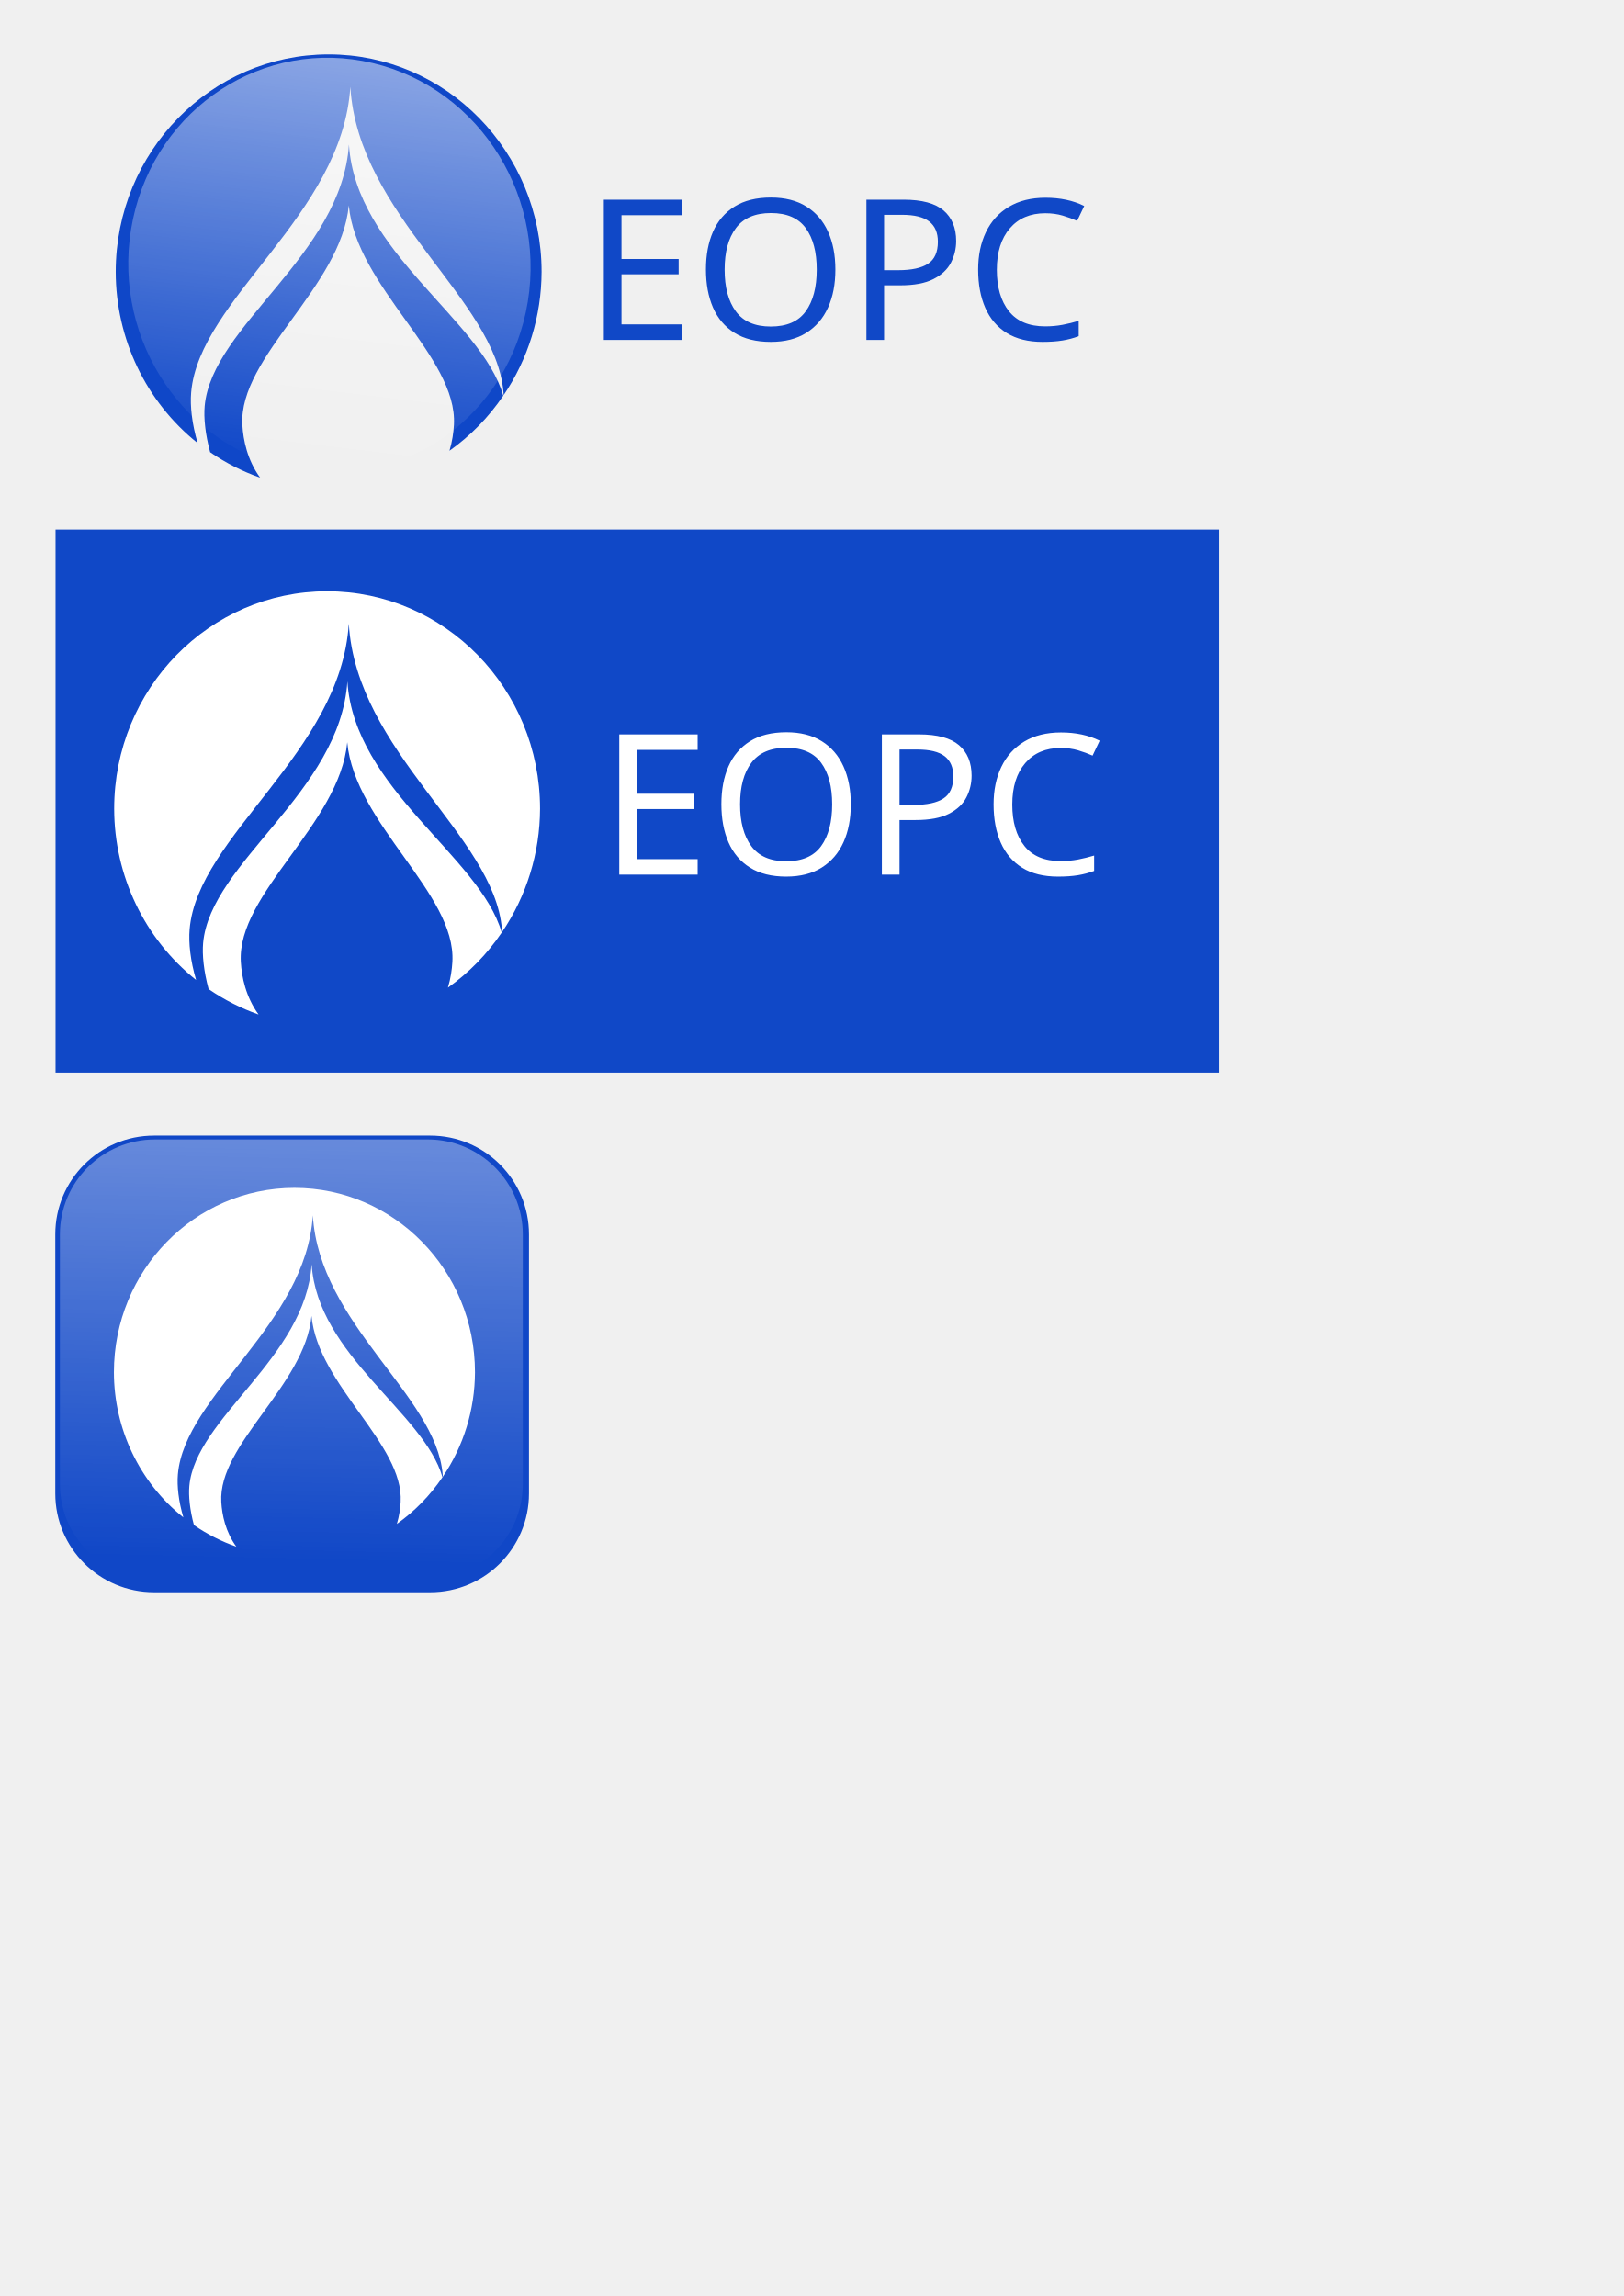
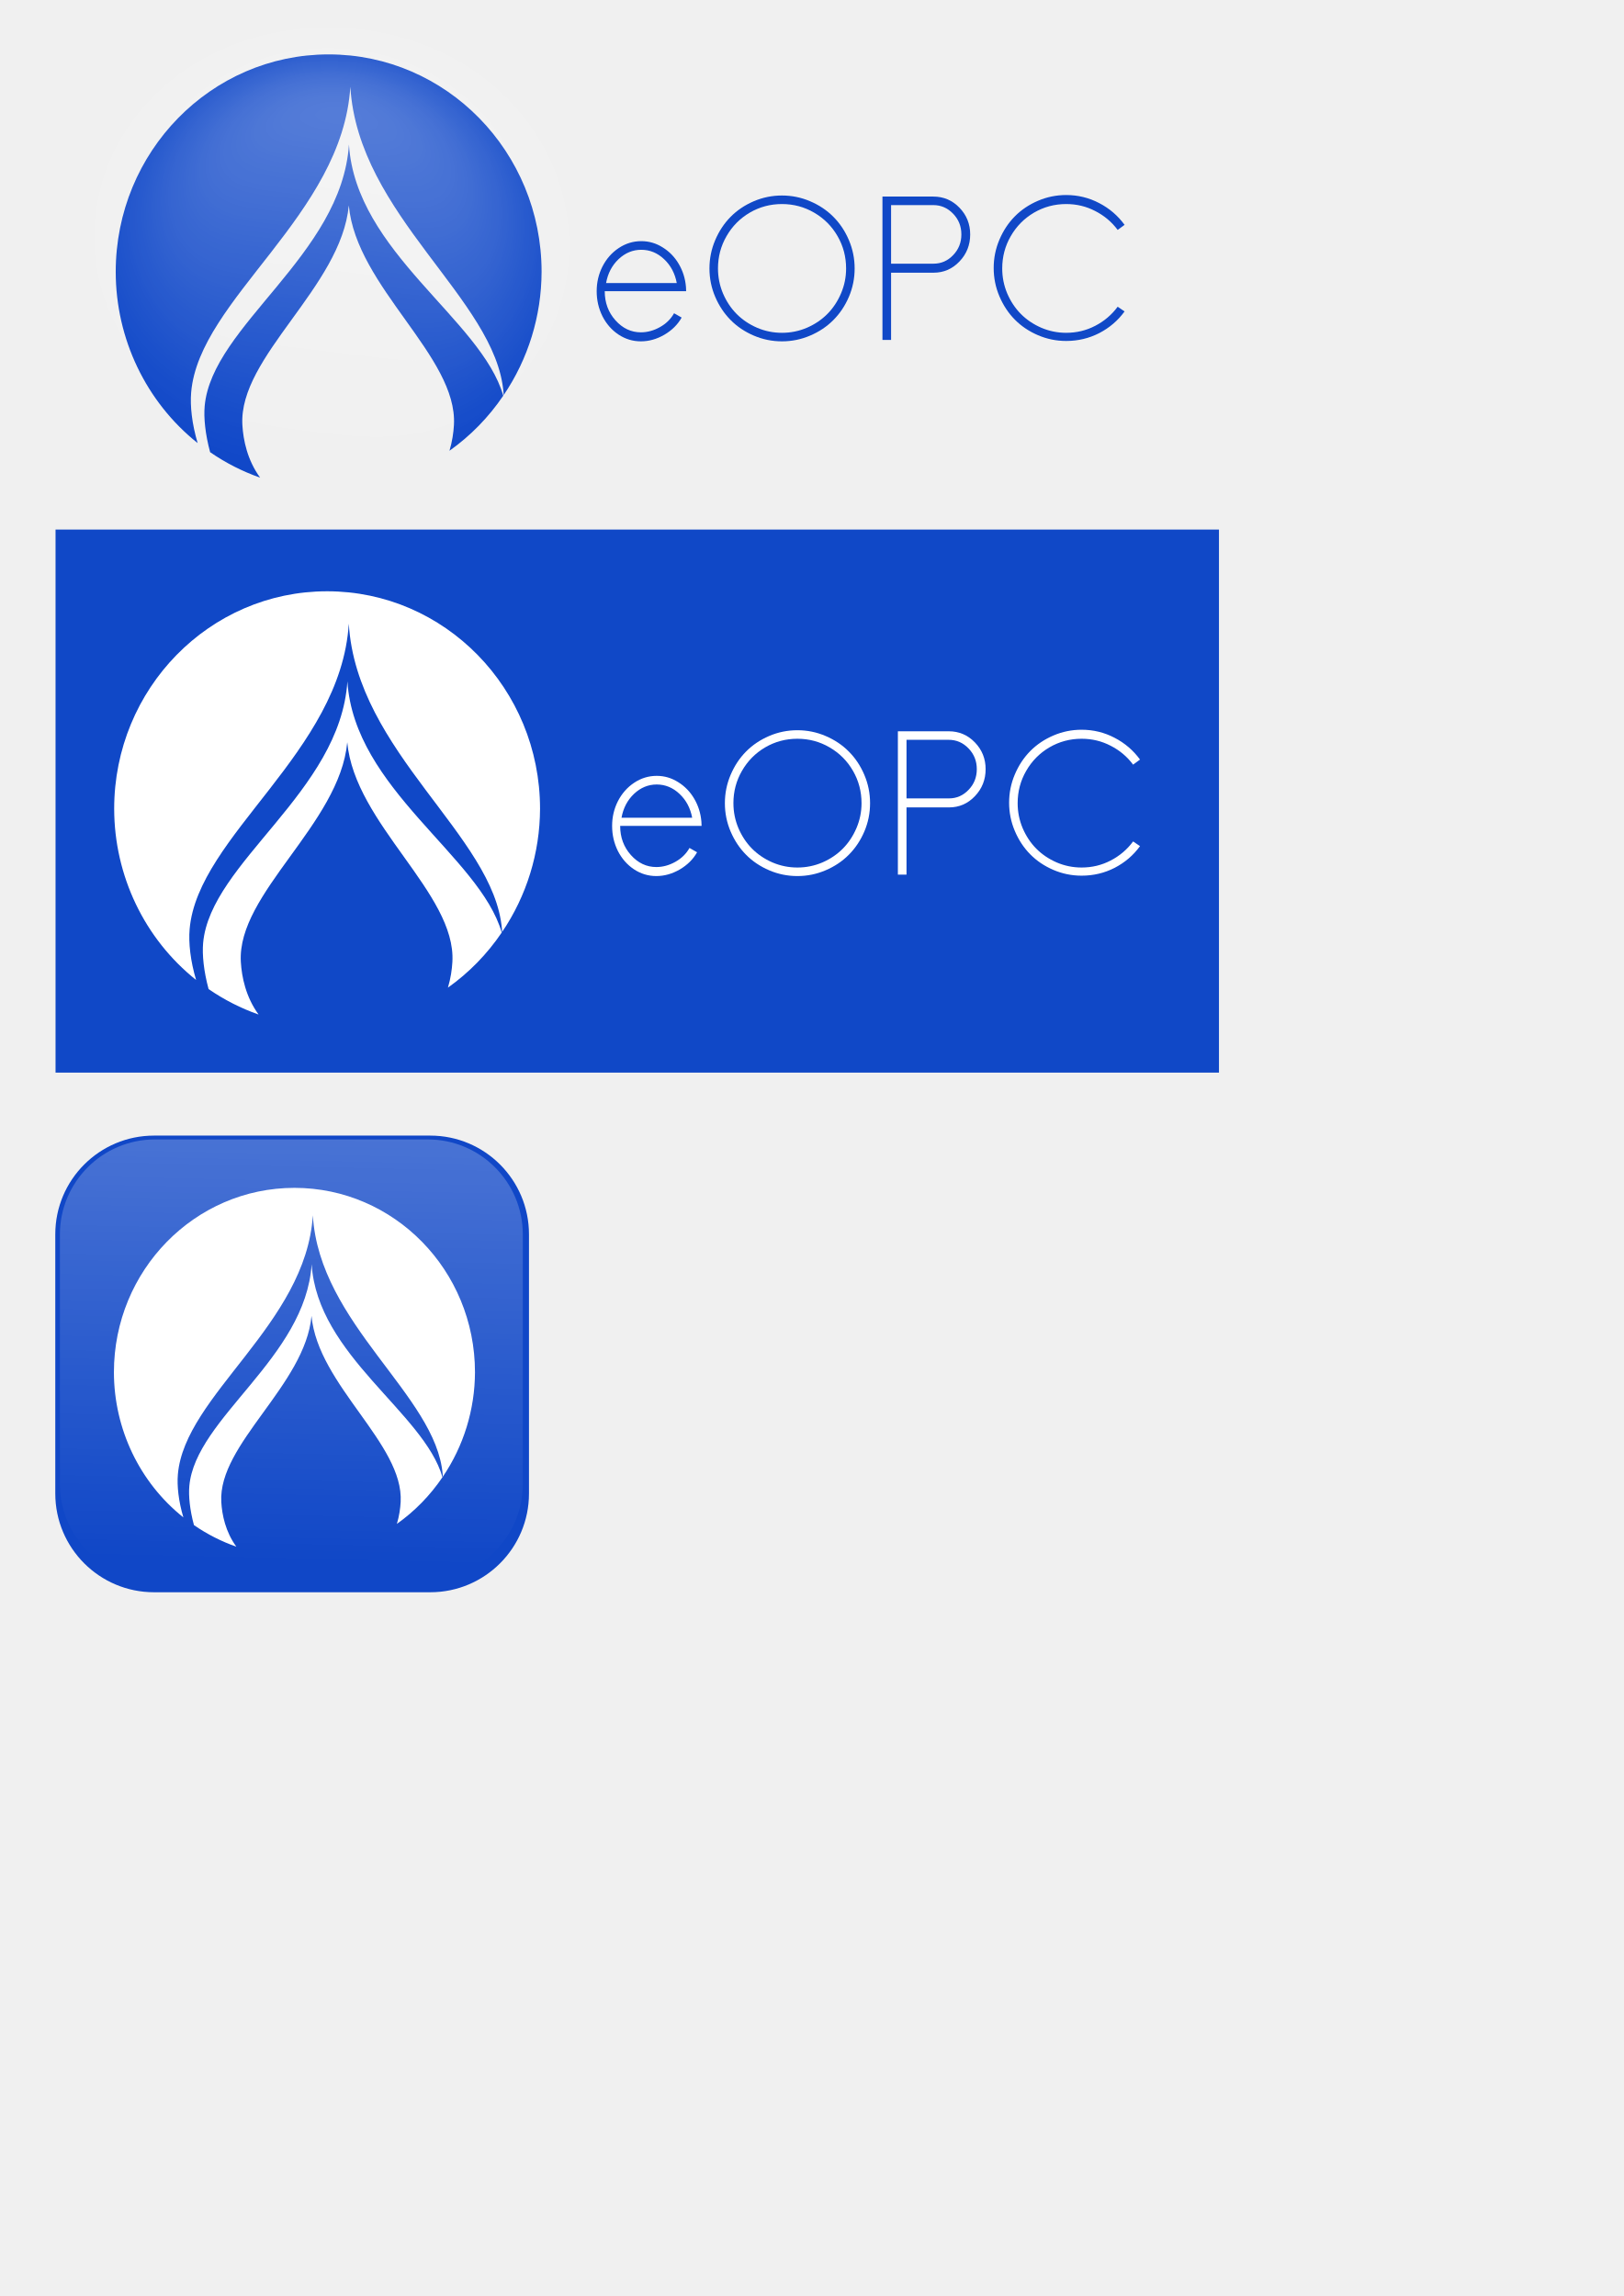
<svg xmlns="http://www.w3.org/2000/svg" xmlns:xlink="http://www.w3.org/1999/xlink" width="210mm" height="297mm" viewBox="0 0 744.094 1052.362" id="svg2" version="1.1">
  <defs id="defs4">
    <linearGradient id="linearGradient5671">
      <stop style="stop-color:#ffffff;stop-opacity:1;" offset="0" id="stop5673" />
      <stop style="stop-color:#ffffff;stop-opacity:0;" offset="1" id="stop5675" />
    </linearGradient>
    <linearGradient xlink:href="#linearGradient5671" id="linearGradient5677" x1="2.406" y1="347.634" x2="195.869" y2="326.871" gradientUnits="userSpaceOnUse" gradientTransform="matrix(0.9723485,0,0,0.9278893,-11.95805,-476.4124)" spreadMethod="pad" />
    <linearGradient xlink:href="#linearGradient5671" id="linearGradient5730" x1="156.271" y1="519.911" x2="150.614" y2="768.812" gradientUnits="userSpaceOnUse" gradientTransform="matrix(0.9771987,0,0,0.9628378,-15.3122,-24.63223)" />
+     <filter style="color-interpolation-filters:sRGB" id="filter4188" x="-0.217" width="1.434" y="-0.21" height="1.42">
+       <feGaussianBlur stdDeviation="16.679" id="feGaussianBlur4190" />
+     </filter>
  </defs>
  <g id="layer1">
    <path style="opacity:1;fill:#0f47c8;fill-opacity:1;stroke:none;stroke-width:0;stroke-miterlimit:4;stroke-dasharray:none;stroke-opacity:1" d="m 150.613,24.936 a 97.581,99.702 0 0 0 -97.58,99.701 97.581,99.702 0 0 0 37.537,78.447 c -2.606,-8.779 -3.498,-17.003 -2.967,-23.244 3.652,-42.88 69.292,-81.106 72.945,-140.07 3.533,58.961 66.671,97.189 70.184,140.072 0.034,0.409 0.047,0.846 0.068,1.271 A 97.581,99.702 0 0 0 248.195,124.637 97.581,99.702 0 0 0 150.613,24.936 Z m 9.297,41.287 C 156.599,116.996 97.107,149.198 93.797,186.122 c -0.48,5.355 0.265,12.896 2.502,21.141 A 97.581,99.702 0 0 0 119.205,218.928 c -5.864,-8.04 -7.736,-17.227 -8.131,-24.154 -1.789,-31.411 45.284,-63.103 48.77,-100.629 3.441,37.525 49.949,69.219 48.182,100.631 -0.197,3.509 -0.778,7.6 -2.045,11.826 a 97.581,99.702 0 0 0 24.648,-25.24 C 220.565,146.325 163.024,115.601 159.91,66.223 Z" id="path5656" />
-     <ellipse ry="92.512" rx="94.882" cy="-173.113" cx="83.612" id="ellipse5669" style="opacity:0.51;fill:url(#linearGradient5677);fill-opacity:1;stroke:none;stroke-opacity:1" transform="matrix(-0.2090186,0.9779117,-0.9730297,-0.23068,0,0)" />
-     <text xml:space="preserve" style="font-style:normal;font-weight:normal;font-size:40px;line-height:125%;font-family:sans-serif;letter-spacing:0px;word-spacing:0px;fill:#1048c7;fill-opacity:1;stroke:none;stroke-width:1px;stroke-linecap:butt;stroke-linejoin:miter;stroke-opacity:1" x="267.993" y="155.793" id="text5682">
-       <tspan id="tspan5684" x="267.993" y="155.793" style="font-style:normal;font-variant:normal;font-weight:normal;font-stretch:normal;font-size:90px;font-family:Sawasdee;-inkscape-font-specification:Sawasdee;fill:#1048c7;fill-opacity:1">EOPC</tspan>
-     </text>
+     <ellipse ry="92.512" rx="94.882" cy="-173.113" cx="83.612" id="ellipse5669" style="opacity:0.341;fill:url(#linearGradient5677);fill-opacity:1;stroke:none;stroke-opacity:1;filter:url(#filter4188)" transform="matrix(-0.2090186,0.9779117,-0.9730297,-0.23068,0,0)" />
+     <g style="font-style:normal;font-weight:normal;font-size:40px;line-height:125%;font-family:sans-serif;letter-spacing:0px;word-spacing:0px;fill:#1048c7;fill-opacity:1;stroke:none;stroke-width:1px;stroke-linecap:butt;stroke-linejoin:miter;stroke-opacity:1" id="text5682">
+       <path d="m 277.749,129.734 32.388,0 q -1.23,-6.636 -5.801,-10.942 -4.57,-4.307 -10.459,-4.307 -5.845,0 -10.415,4.307 -4.526,4.307 -5.713,10.942 z m 36.694,3.735 -37.31,0 q 0,7.866 4.922,13.359 4.922,5.493 11.646,5.493 4.438,0 8.701,-2.373 4.263,-2.373 6.504,-6.372 l 3.472,1.978 q -2.681,4.79 -7.91,7.866 -5.229,3.032 -10.767,3.032 -5.581,0 -10.283,-3.12 -4.658,-3.12 -7.339,-8.394 -2.637,-5.317 -2.637,-11.47 0,-6.108 2.681,-11.382 2.725,-5.273 7.427,-8.394 4.746,-3.164 10.327,-3.164 5.273,0 9.8,2.856 4.57,2.812 7.383,7.603 2.812,4.79 3.296,10.503 l 0.088,1.978 z" style="font-style:normal;font-variant:normal;font-weight:normal;font-stretch:normal;font-size:90px;font-family:Sawasdee;-inkscape-font-specification:Sawasdee;fill:#1048c7;fill-opacity:1" id="path4151" />
+       <path d="m 345.425,92.248 q 6.152,-2.637 12.92,-2.637 6.768,0 12.92,2.637 6.196,2.637 10.635,7.119 4.482,4.482 7.119,10.679 2.637,6.196 2.637,13.008 0,6.812 -2.637,13.008 -2.637,6.152 -7.119,10.635 -4.438,4.482 -10.635,7.119 -6.152,2.637 -12.92,2.637 -6.768,0 -12.92,-2.637 -6.152,-2.637 -10.591,-7.119 -4.438,-4.482 -7.075,-10.635 -2.637,-6.196 -2.637,-13.008 0,-6.812 2.637,-13.008 2.637,-6.196 7.075,-10.679 4.438,-4.482 10.591,-7.119 z m -16.392,30.806 q 0,5.977 2.285,11.426 2.329,5.449 6.24,9.404 3.911,3.955 9.36,6.328 5.449,2.329 11.426,2.329 6.021,0 11.47,-2.329 5.449,-2.373 9.36,-6.328 3.911,-3.955 6.24,-9.404 2.329,-5.449 2.329,-11.426 0,-8.042 -3.911,-14.81 -3.911,-6.812 -10.723,-10.767 -6.768,-3.955 -14.766,-3.955 -7.998,0 -14.766,3.955 -6.724,3.955 -10.635,10.767 -3.911,6.768 -3.911,14.81 z" style="font-style:normal;font-variant:normal;font-weight:normal;font-stretch:normal;font-size:90px;font-family:Sawasdee;-inkscape-font-specification:Sawasdee;fill:#1048c7;fill-opacity:1" id="path4153" />
+       <path d="m 404.4,155.793 0,-65.698 23.291,0 q 7.075,0 11.997,5.098 4.922,5.098 4.922,12.261 0,7.251 -4.922,12.393 -4.878,5.142 -11.865,5.142 l -19.468,0 0,30.806 -3.955,0 z m 3.955,-34.937 19.468,0 q 5.229,0 8.965,-3.911 3.779,-3.911 3.779,-9.492 0,-5.581 -3.779,-9.492 -3.779,-3.955 -9.097,-3.955 l -19.336,0 0,26.851 z" style="font-style:normal;font-variant:normal;font-weight:normal;font-stretch:normal;font-size:90px;font-family:Sawasdee;-inkscape-font-specification:Sawasdee;fill:#1048c7;fill-opacity:1" id="path4155" />
+       <path d="m 512.198,140.588 3.164,2.153 q -4.57,6.284 -11.602,9.932 -7.031,3.604 -15.161,3.604 -6.768,0 -12.92,-2.637 -6.152,-2.637 -10.591,-7.119 -4.438,-4.482 -7.075,-10.679 -2.637,-6.196 -2.637,-13.008 0,-6.812 2.637,-13.008 2.637,-6.196 7.075,-10.679 4.438,-4.482 10.591,-7.119 6.152,-2.637 12.92,-2.637 8.086,0 15.117,3.691 7.031,3.647 11.646,9.976 l -3.164,2.329 q -4.087,-5.493 -10.283,-8.657 -6.152,-3.208 -13.315,-3.208 -7.998,0 -14.766,3.955 -6.724,3.955 -10.635,10.767 -3.911,6.768 -3.911,14.81 0,5.977 2.285,11.426 2.329,5.449 6.24,9.404 3.911,3.955 9.36,6.328 5.449,2.329 11.426,2.329 7.163,0 13.315,-3.208 6.196,-3.208 10.283,-8.745 z" style="font-style:normal;font-variant:normal;font-weight:normal;font-stretch:normal;font-size:90px;font-family:Sawasdee;-inkscape-font-specification:Sawasdee;fill:#1048c7;fill-opacity:1" id="path4157" />
+     </g>
    <rect style="opacity:1;fill:#1048c7;fill-opacity:1;stroke:none;stroke-width:0;stroke-miterlimit:4;stroke-dasharray:none;stroke-opacity:1" id="rect5708" width="533.159" height="248.902" x="25.456" y="242.725" />
    <path id="path5702" d="m 149.906,271.009 a 97.581,99.702 0 0 0 -97.58,99.701 97.581,99.702 0 0 0 37.537,78.447 c -2.606,-8.779 -3.498,-17.003 -2.967,-23.244 3.652,-42.88 69.292,-81.106 72.945,-140.07 3.533,58.961 66.671,97.189 70.184,140.072 0.034,0.409 0.047,0.846 0.068,1.271 a 97.581,99.702 0 0 0 17.394,-56.477 97.581,99.702 0 0 0 -97.582,-99.701 z m 9.297,41.287 c -3.311,50.773 -62.803,82.975 -66.113,119.898 -0.48,5.355 0.265,12.896 2.502,21.141 a 97.581,99.702 0 0 0 22.906,11.666 c -5.864,-8.04 -7.736,-17.227 -8.131,-24.154 -1.789,-31.411 45.284,-63.103 48.77,-100.629 3.441,37.525 49.949,69.219 48.182,100.631 -0.197,3.509 -0.778,7.6 -2.045,11.826 A 97.581,99.702 0 0 0 229.922,427.435 C 219.857,392.398 162.317,361.674 159.203,312.296 Z" style="opacity:1;fill:#ffffff;fill-opacity:1;stroke:none;stroke-width:0;stroke-miterlimit:4;stroke-dasharray:none;stroke-opacity:1" />
-     <text id="text5712" y="400.877" x="275.065" style="font-style:normal;font-weight:normal;font-size:40px;line-height:125%;font-family:sans-serif;letter-spacing:0px;word-spacing:0px;fill:#ffffff;fill-opacity:1;stroke:none;stroke-width:1px;stroke-linecap:butt;stroke-linejoin:miter;stroke-opacity:1;" xml:space="preserve">
-       <tspan style="font-style:normal;font-variant:normal;font-weight:normal;font-stretch:normal;font-size:90px;font-family:Sawasdee;-inkscape-font-specification:Sawasdee;fill:#ffffff;fill-opacity:1;" y="400.877" x="275.065" id="tspan5714">EOPC</tspan>
-     </text>
+     <g style="font-style:normal;font-weight:normal;font-size:40px;line-height:125%;font-family:sans-serif;letter-spacing:0px;word-spacing:0px;fill:#ffffff;fill-opacity:1;stroke:none;stroke-width:1px;stroke-linecap:butt;stroke-linejoin:miter;stroke-opacity:1" id="text5712">
+       <path d="m 284.82,374.817 32.388,0 q -1.23,-6.636 -5.801,-10.942 -4.57,-4.307 -10.459,-4.307 -5.845,0 -10.415,4.307 -4.526,4.307 -5.713,10.942 z m 36.694,3.735 -37.31,0 q 0,7.866 4.922,13.359 4.922,5.493 11.646,5.493 4.438,0 8.701,-2.373 4.263,-2.373 6.504,-6.372 l 3.472,1.978 q -2.681,4.79 -7.91,7.866 -5.229,3.032 -10.767,3.032 -5.581,0 -10.283,-3.12 -4.658,-3.12 -7.339,-8.394 -2.637,-5.317 -2.637,-11.47 0,-6.108 2.681,-11.382 2.725,-5.273 7.427,-8.394 4.746,-3.164 10.327,-3.164 5.273,0 9.8,2.856 4.57,2.812 7.383,7.603 2.812,4.79 3.296,10.503 l 0.088,1.978 z" style="font-style:normal;font-variant:normal;font-weight:normal;font-stretch:normal;font-size:90px;font-family:Sawasdee;-inkscape-font-specification:Sawasdee;fill:#ffffff;fill-opacity:1" id="path4160" />
+       <path d="m 352.496,337.332 q 6.152,-2.637 12.92,-2.637 6.768,0 12.92,2.637 6.196,2.637 10.635,7.119 4.482,4.482 7.119,10.679 2.637,6.196 2.637,13.008 0,6.812 -2.637,13.008 -2.637,6.152 -7.119,10.635 -4.438,4.482 -10.635,7.119 -6.152,2.637 -12.92,2.637 -6.768,0 -12.92,-2.637 -6.152,-2.637 -10.591,-7.119 -4.438,-4.482 -7.075,-10.635 -2.637,-6.196 -2.637,-13.008 0,-6.812 2.637,-13.008 2.637,-6.196 7.075,-10.679 4.438,-4.482 10.591,-7.119 z m -16.392,30.806 q 0,5.977 2.285,11.426 2.329,5.449 6.24,9.404 3.911,3.955 9.36,6.328 5.449,2.329 11.426,2.329 6.021,0 11.47,-2.329 5.449,-2.373 9.36,-6.328 3.911,-3.955 6.24,-9.404 2.329,-5.449 2.329,-11.426 0,-8.042 -3.911,-14.81 -3.911,-6.812 -10.723,-10.767 -6.768,-3.955 -14.766,-3.955 -7.998,0 -14.766,3.955 -6.724,3.955 -10.635,10.767 -3.911,6.768 -3.911,14.81 z" style="font-style:normal;font-variant:normal;font-weight:normal;font-stretch:normal;font-size:90px;font-family:Sawasdee;-inkscape-font-specification:Sawasdee;fill:#ffffff;fill-opacity:1" id="path4162" />
+       <path d="m 411.471,400.877 0,-65.698 23.291,0 q 7.075,0 11.997,5.098 4.922,5.098 4.922,12.261 0,7.251 -4.922,12.393 -4.878,5.142 -11.865,5.142 l -19.468,0 0,30.806 -3.955,0 z m 3.955,-34.937 19.468,0 q 5.229,0 8.965,-3.911 3.779,-3.911 3.779,-9.492 0,-5.581 -3.779,-9.492 -3.779,-3.955 -9.097,-3.955 l -19.336,0 0,26.851 z" style="font-style:normal;font-variant:normal;font-weight:normal;font-stretch:normal;font-size:90px;font-family:Sawasdee;-inkscape-font-specification:Sawasdee;fill:#ffffff;fill-opacity:1" id="path4164" />
+       <path d="m 519.269,385.671 3.164,2.153 q -4.57,6.284 -11.602,9.932 -7.031,3.604 -15.161,3.604 -6.768,0 -12.92,-2.637 -6.152,-2.637 -10.591,-7.119 -4.438,-4.482 -7.075,-10.679 -2.637,-6.196 -2.637,-13.008 0,-6.812 2.637,-13.008 2.637,-6.196 7.075,-10.679 4.438,-4.482 10.591,-7.119 6.152,-2.637 12.92,-2.637 8.086,0 15.117,3.691 7.031,3.647 11.646,9.976 l -3.164,2.329 q -4.087,-5.493 -10.283,-8.657 -6.152,-3.208 -13.315,-3.208 -7.998,0 -14.766,3.955 -6.724,3.955 -10.635,10.767 -3.911,6.768 -3.911,14.81 0,5.977 2.285,11.426 2.329,5.449 6.24,9.404 3.911,3.955 9.36,6.328 5.449,2.329 11.426,2.329 7.163,0 13.315,-3.208 6.196,-3.208 10.283,-8.745 z" style="font-style:normal;font-variant:normal;font-weight:normal;font-stretch:normal;font-size:90px;font-family:Sawasdee;-inkscape-font-specification:Sawasdee;fill:#ffffff;fill-opacity:1" id="path4166" />
+     </g>
    <g id="g5742" transform="translate(2,0)">
      <rect ry="45.255" y="520.497" x="23.335" height="209.304" width="217.082" id="rect5718" style="opacity:1;fill:#1047c7;fill-opacity:1;stroke:none;stroke-width:0;stroke-miterlimit:4;stroke-dasharray:none;stroke-opacity:1" />
      <path id="path5720" d="m 132.936,544.449 a 82.732,84.53 0 0 0 -82.731,84.529 82.732,84.53 0 0 0 31.825,66.51 c -2.209,-7.443 -2.966,-14.416 -2.515,-19.707 3.096,-36.355 58.748,-68.764 61.845,-118.755 2.995,49.988 56.525,82.4 59.504,118.757 0.028,0.347 0.04,0.717 0.058,1.078 a 82.732,84.53 0 0 0 14.748,-47.882 82.732,84.53 0 0 0 -82.733,-84.529 z m 7.882,35.004 c -2.807,43.047 -53.246,70.348 -56.053,101.653 -0.407,4.54 0.225,10.934 2.121,17.924 a 82.732,84.53 0 0 0 19.421,9.891 c -4.972,-6.817 -6.559,-14.606 -6.894,-20.479 -1.517,-26.631 38.393,-53.5 41.348,-85.316 2.918,31.815 42.348,58.686 40.85,85.318 -0.167,2.975 -0.659,6.443 -1.734,10.027 a 82.732,84.53 0 0 0 20.898,-21.399 C 192.242,647.366 143.458,621.317 140.818,579.454 Z" style="opacity:1;fill:#ffffff;fill-opacity:1;stroke:none;stroke-width:0;stroke-miterlimit:4;stroke-dasharray:none;stroke-opacity:1" />
-       <rect style="opacity:0.452;fill:url(#linearGradient5730);fill-opacity:1;stroke:none;stroke-width:0;stroke-miterlimit:4;stroke-dasharray:none;stroke-opacity:1" id="rect5722" width="212.132" height="201.525" x="25.456" y="522.254" ry="43.573" />
+       <rect style="opacity:0.293;fill:url(#linearGradient5730);fill-opacity:1;stroke:none;stroke-width:0;stroke-miterlimit:4;stroke-dasharray:none;stroke-opacity:1" id="rect5722" width="212.132" height="201.525" x="25.456" y="522.254" ry="43.573" />
    </g>
  </g>
</svg>
